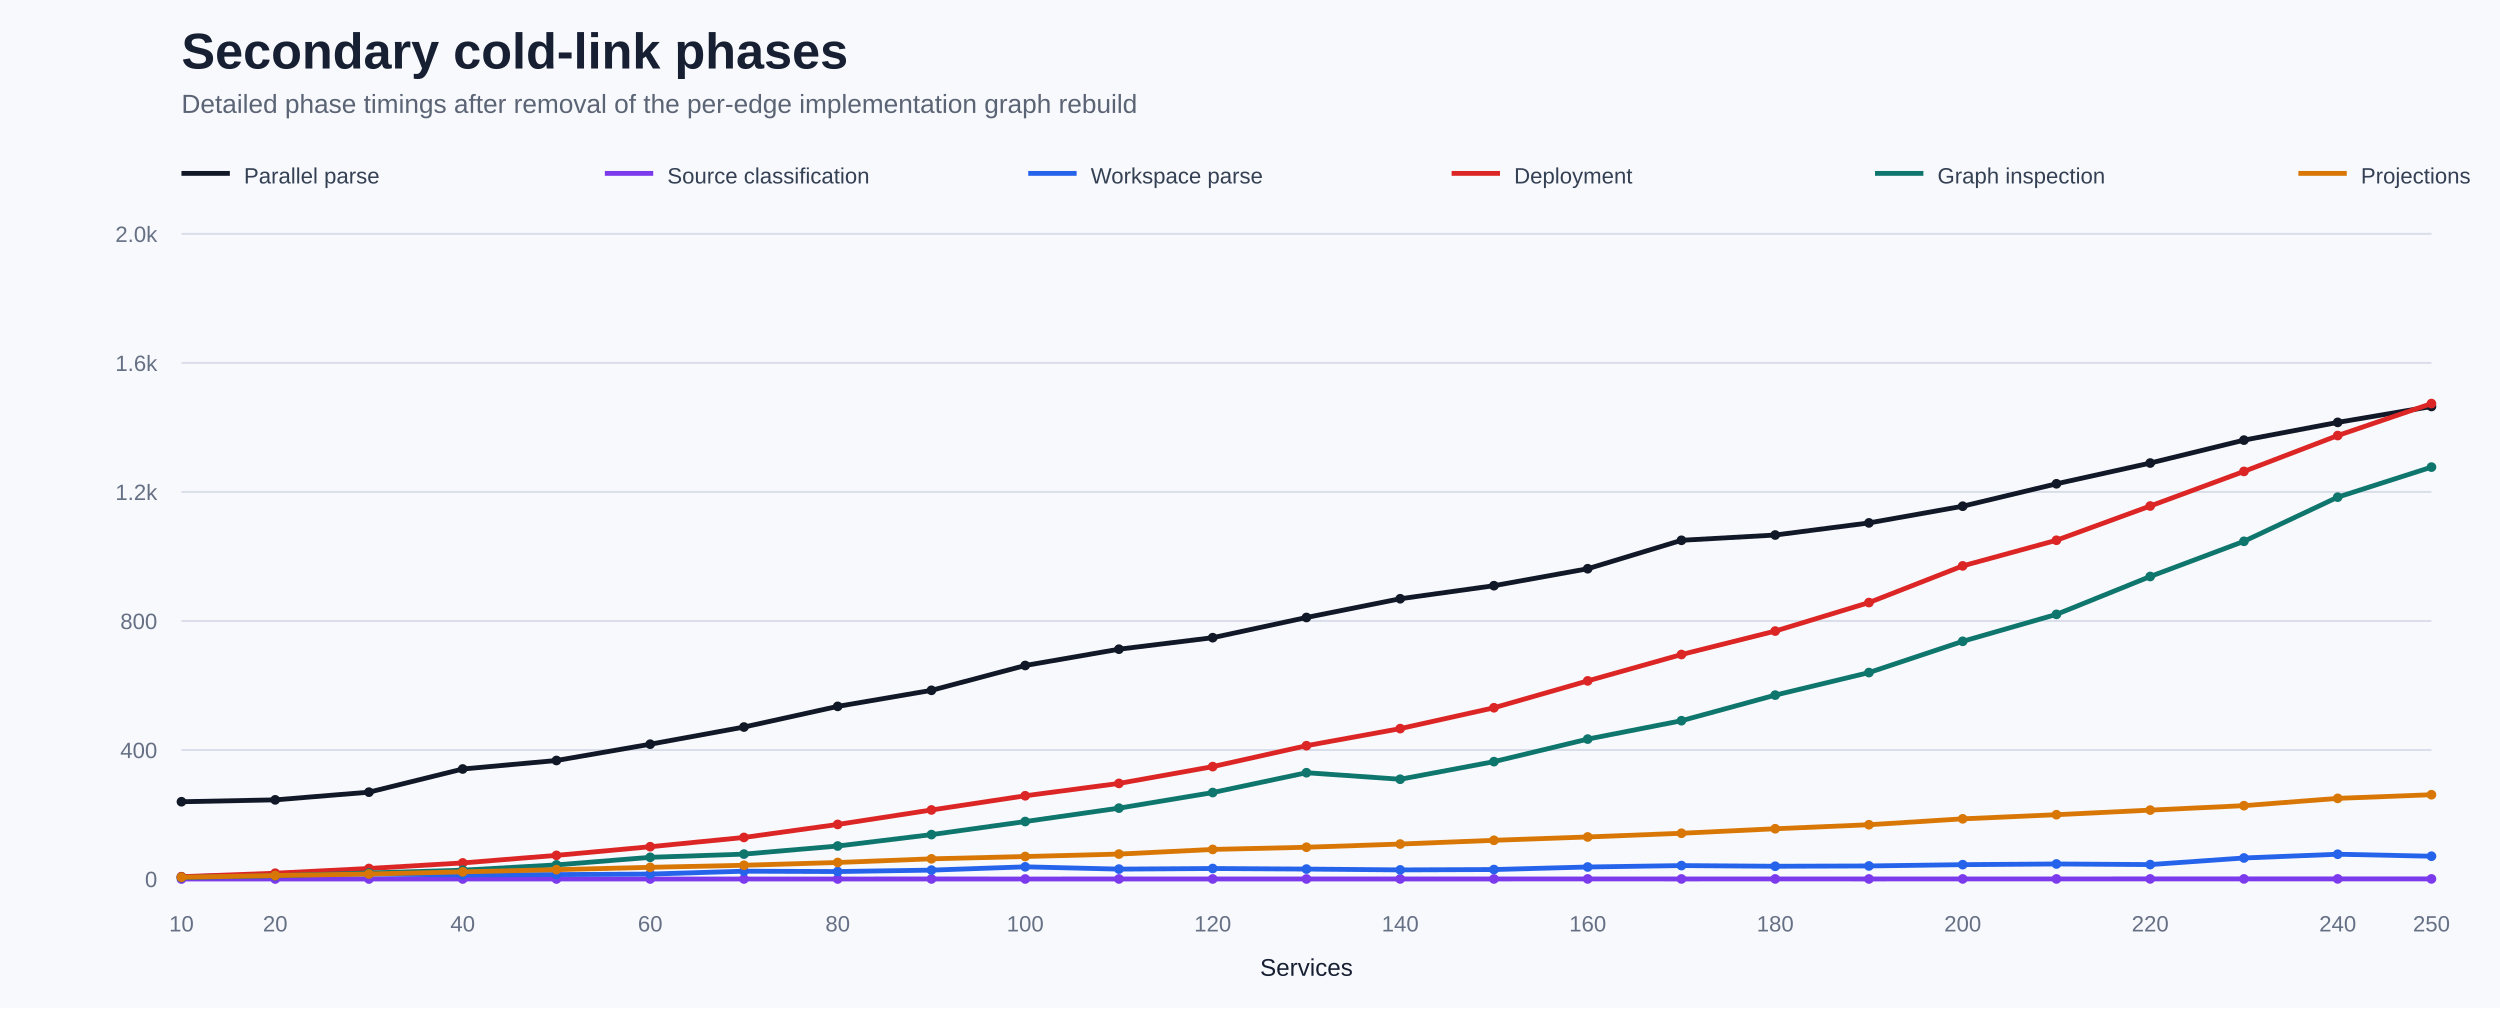
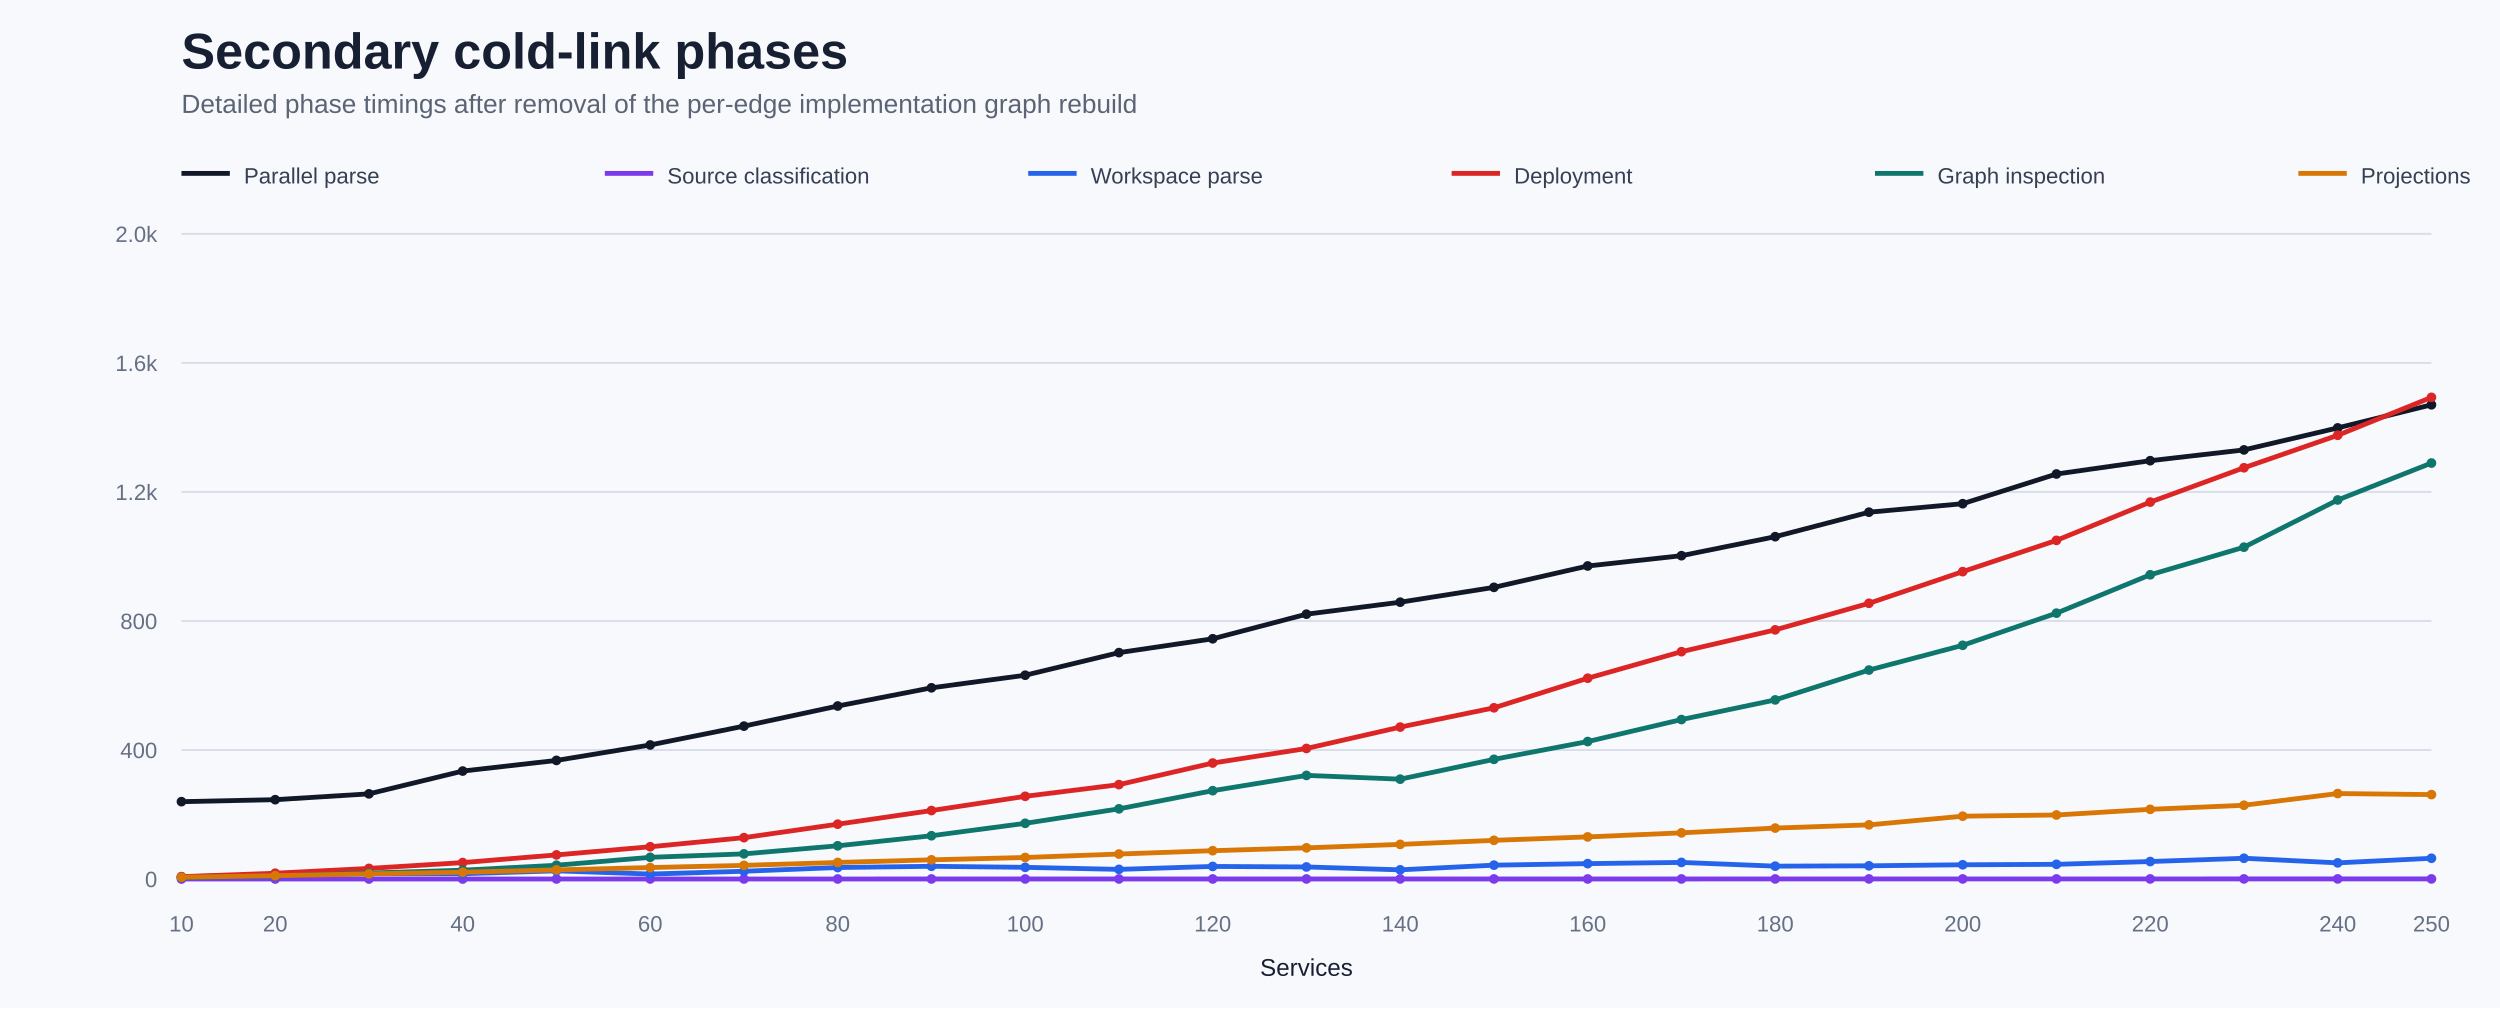
<svg xmlns="http://www.w3.org/2000/svg" width="1240" height="500" viewBox="0 0 1240 500" role="img" aria-labelledby="title description">
  <style>text{font-family:Arial,Helvetica,sans-serif;fill:#172033}.title{font-size:25px;font-weight:700}.subtitle{font-size:13px;fill:#5b6475}.legend{font-size:11px;fill:#344054}.tick{font-size:11px;fill:#667085}.grid{stroke:#d9deea;stroke-width:1}</style>
  <rect width="100%" height="100%" fill="#f8f9fc" />
  <text x="90" y="34" class="title">Secondary cold-link phases</text>
  <text x="90" y="56" class="subtitle">Detailed phase timings after removal of the per-edge implementation graph rebuild</text>
  <line x1="90" y1="436" x2="1206" y2="436" class="grid" />
  <text x="78" y="440" text-anchor="end" class="tick">0</text>
  <line x1="90" y1="372" x2="1206" y2="372" class="grid" />
  <text x="78" y="376" text-anchor="end" class="tick">400</text>
  <line x1="90" y1="308" x2="1206" y2="308" class="grid" />
  <text x="78" y="312" text-anchor="end" class="tick">800</text>
  <line x1="90" y1="244" x2="1206" y2="244" class="grid" />
  <text x="78" y="248" text-anchor="end" class="tick">1.2k</text>
  <line x1="90" y1="180" x2="1206" y2="180" class="grid" />
  <text x="78" y="184" text-anchor="end" class="tick">1.6k</text>
  <line x1="90" y1="116" x2="1206" y2="116" class="grid" />
  <text x="78" y="120" text-anchor="end" class="tick">2.0k</text>
-   <path d="M90.00,397.66 L136.50,396.73 L183.00,392.91 L229.50,381.42 L276.00,377.20 L322.50,369.12 L369.00,360.61 L415.50,350.36 L462.00,342.40 L508.50,330.08 L555.00,322.00 L601.50,316.29 L648.00,306.27 L694.50,296.98 L741.00,290.50 L787.50,282.09 L834.00,267.99 L880.50,265.37 L927.00,259.36 L973.50,251.08 L1020.00,239.96 L1066.50,229.67 L1113.00,218.30 L1159.50,209.50 L1206.00,201.61" fill="none" stroke="#111827" stroke-width="2.4" />
-   <circle cx="90.00" cy="397.66" r="2.4" fill="#111827" />
-   <circle cx="136.50" cy="396.73" r="2.4" fill="#111827" />
-   <circle cx="183.00" cy="392.91" r="2.4" fill="#111827" />
-   <circle cx="229.50" cy="381.42" r="2.4" fill="#111827" />
-   <circle cx="276.00" cy="377.20" r="2.4" fill="#111827" />
-   <circle cx="322.50" cy="369.12" r="2.4" fill="#111827" />
-   <circle cx="369.00" cy="360.61" r="2.4" fill="#111827" />
-   <circle cx="415.50" cy="350.36" r="2.4" fill="#111827" />
-   <circle cx="462.00" cy="342.40" r="2.4" fill="#111827" />
-   <circle cx="508.50" cy="330.08" r="2.4" fill="#111827" />
-   <circle cx="555.00" cy="322.00" r="2.4" fill="#111827" />
-   <circle cx="601.50" cy="316.29" r="2.4" fill="#111827" />
-   <circle cx="648.00" cy="306.27" r="2.4" fill="#111827" />
-   <circle cx="694.50" cy="296.98" r="2.4" fill="#111827" />
-   <circle cx="741.00" cy="290.50" r="2.4" fill="#111827" />
-   <circle cx="787.50" cy="282.09" r="2.4" fill="#111827" />
-   <circle cx="834.00" cy="267.99" r="2.4" fill="#111827" />
-   <circle cx="880.50" cy="265.37" r="2.4" fill="#111827" />
-   <circle cx="927.00" cy="259.36" r="2.4" fill="#111827" />
-   <circle cx="973.50" cy="251.08" r="2.4" fill="#111827" />
-   <circle cx="1020.00" cy="239.96" r="2.4" fill="#111827" />
-   <circle cx="1066.50" cy="229.67" r="2.4" fill="#111827" />
-   <circle cx="1113.00" cy="218.30" r="2.4" fill="#111827" />
-   <circle cx="1159.50" cy="209.50" r="2.4" fill="#111827" />
-   <circle cx="1206.00" cy="201.61" r="2.4" fill="#111827" />
+   <path d="M90.00,397.62 L136.50,396.64 L183.00,393.75 L229.50,382.44 L276.00,377.16 L322.50,369.50 L369.00,360.16 L415.50,350.18 L462.00,341.15 L508.50,334.91 L555.00,323.70 L601.50,316.83 L648.00,304.63 L694.50,298.68 L741.00,291.32 L787.50,280.72 L834.00,275.62 L880.50,266.19 L927.00,254.05 L973.50,249.83 L1020.00,235.10 L1066.50,228.50 L1113.00,223.15 L1159.50,212.24 L1206.00,200.77" fill="none" stroke="#111827" stroke-width="2.4" />
+   <circle cx="90.00" cy="397.62" r="2.4" fill="#111827" />
+   <circle cx="136.50" cy="396.64" r="2.4" fill="#111827" />
+   <circle cx="183.00" cy="393.75" r="2.4" fill="#111827" />
+   <circle cx="229.50" cy="382.44" r="2.4" fill="#111827" />
+   <circle cx="276.00" cy="377.16" r="2.4" fill="#111827" />
+   <circle cx="322.50" cy="369.50" r="2.4" fill="#111827" />
+   <circle cx="369.00" cy="360.16" r="2.4" fill="#111827" />
+   <circle cx="415.50" cy="350.18" r="2.4" fill="#111827" />
+   <circle cx="462.00" cy="341.15" r="2.4" fill="#111827" />
+   <circle cx="508.50" cy="334.91" r="2.4" fill="#111827" />
+   <circle cx="555.00" cy="323.70" r="2.4" fill="#111827" />
+   <circle cx="601.50" cy="316.83" r="2.4" fill="#111827" />
+   <circle cx="648.00" cy="304.63" r="2.4" fill="#111827" />
+   <circle cx="694.50" cy="298.68" r="2.4" fill="#111827" />
+   <circle cx="741.00" cy="291.32" r="2.4" fill="#111827" />
+   <circle cx="787.50" cy="280.72" r="2.4" fill="#111827" />
+   <circle cx="834.00" cy="275.62" r="2.4" fill="#111827" />
+   <circle cx="880.50" cy="266.19" r="2.4" fill="#111827" />
+   <circle cx="927.00" cy="254.05" r="2.4" fill="#111827" />
+   <circle cx="973.50" cy="249.83" r="2.4" fill="#111827" />
+   <circle cx="1020.00" cy="235.10" r="2.4" fill="#111827" />
+   <circle cx="1066.50" cy="228.50" r="2.4" fill="#111827" />
+   <circle cx="1113.00" cy="223.15" r="2.4" fill="#111827" />
+   <circle cx="1159.50" cy="212.24" r="2.4" fill="#111827" />
+   <circle cx="1206.00" cy="200.77" r="2.4" fill="#111827" />
  <line x1="90" y1="86" x2="114" y2="86" stroke="#111827" stroke-width="2.4" />
  <text x="121" y="91" class="legend">Parallel parse</text>
-   <path d="M90.00,435.99 L136.50,435.99 L183.00,435.99 L229.50,435.98 L276.00,435.98 L322.50,435.98 L369.00,435.98 L415.50,435.98 L462.00,435.97 L508.50,435.98 L555.00,435.97 L601.50,435.97 L648.00,435.97 L694.50,435.96 L741.00,435.96 L787.50,435.95 L834.00,435.96 L880.50,435.95 L927.00,435.96 L973.50,435.95 L1020.00,435.95 L1066.50,435.94 L1113.00,435.94 L1159.50,435.93 L1206.00,435.94" fill="none" stroke="#7c3aed" stroke-width="2.4" />
+   <path d="M90.00,435.99 L136.50,435.99 L183.00,435.99 L229.50,435.99 L276.00,435.98 L322.50,435.98 L369.00,435.98 L415.50,435.98 L462.00,435.97 L508.50,435.97 L555.00,435.97 L601.50,435.97 L648.00,435.96 L694.50,435.96 L741.00,435.96 L787.50,435.97 L834.00,435.96 L880.50,435.95 L927.00,435.95 L973.50,435.95 L1020.00,435.95 L1066.50,435.95 L1113.00,435.94 L1159.50,435.94 L1206.00,435.94" fill="none" stroke="#7c3aed" stroke-width="2.4" />
  <circle cx="90.00" cy="435.99" r="2.4" fill="#7c3aed" />
  <circle cx="136.50" cy="435.99" r="2.4" fill="#7c3aed" />
  <circle cx="183.00" cy="435.99" r="2.4" fill="#7c3aed" />
-   <circle cx="229.50" cy="435.98" r="2.4" fill="#7c3aed" />
+   <circle cx="229.50" cy="435.99" r="2.4" fill="#7c3aed" />
  <circle cx="276.00" cy="435.98" r="2.4" fill="#7c3aed" />
  <circle cx="322.50" cy="435.98" r="2.4" fill="#7c3aed" />
  <circle cx="369.00" cy="435.98" r="2.4" fill="#7c3aed" />
  <circle cx="415.50" cy="435.98" r="2.4" fill="#7c3aed" />
  <circle cx="462.00" cy="435.97" r="2.4" fill="#7c3aed" />
-   <circle cx="508.50" cy="435.98" r="2.4" fill="#7c3aed" />
+   <circle cx="508.50" cy="435.97" r="2.4" fill="#7c3aed" />
  <circle cx="555.00" cy="435.97" r="2.4" fill="#7c3aed" />
  <circle cx="601.50" cy="435.97" r="2.4" fill="#7c3aed" />
-   <circle cx="648.00" cy="435.97" r="2.4" fill="#7c3aed" />
+   <circle cx="648.00" cy="435.96" r="2.4" fill="#7c3aed" />
  <circle cx="694.50" cy="435.96" r="2.4" fill="#7c3aed" />
  <circle cx="741.00" cy="435.96" r="2.4" fill="#7c3aed" />
-   <circle cx="787.50" cy="435.95" r="2.4" fill="#7c3aed" />
+   <circle cx="787.50" cy="435.97" r="2.4" fill="#7c3aed" />
  <circle cx="834.00" cy="435.96" r="2.4" fill="#7c3aed" />
  <circle cx="880.50" cy="435.95" r="2.4" fill="#7c3aed" />
-   <circle cx="927.00" cy="435.96" r="2.4" fill="#7c3aed" />
+   <circle cx="927.00" cy="435.95" r="2.4" fill="#7c3aed" />
  <circle cx="973.50" cy="435.95" r="2.4" fill="#7c3aed" />
  <circle cx="1020.00" cy="435.95" r="2.4" fill="#7c3aed" />
-   <circle cx="1066.50" cy="435.94" r="2.4" fill="#7c3aed" />
+   <circle cx="1066.50" cy="435.95" r="2.4" fill="#7c3aed" />
  <circle cx="1113.00" cy="435.94" r="2.4" fill="#7c3aed" />
-   <circle cx="1159.50" cy="435.93" r="2.4" fill="#7c3aed" />
+   <circle cx="1159.50" cy="435.94" r="2.4" fill="#7c3aed" />
  <circle cx="1206.00" cy="435.94" r="2.4" fill="#7c3aed" />
  <line x1="300" y1="86" x2="324" y2="86" stroke="#7c3aed" stroke-width="2.4" />
  <text x="331" y="91" class="legend">Source classification</text>
-   <path d="M90.00,434.90 L136.50,433.81 L183.00,433.50 L229.50,433.97 L276.00,433.79 L322.50,433.54 L369.00,432.11 L415.50,432.29 L462.00,431.58 L508.50,429.95 L555.00,431.08 L601.50,430.78 L648.00,431.06 L694.50,431.47 L741.00,431.29 L787.50,430.03 L834.00,429.33 L880.50,429.66 L927.00,429.51 L973.50,428.87 L1020.00,428.53 L1066.50,428.83 L1113.00,425.56 L1159.50,423.70 L1206.00,424.69" fill="none" stroke="#2563eb" stroke-width="2.4" />
-   <circle cx="90.00" cy="434.90" r="2.4" fill="#2563eb" />
-   <circle cx="136.50" cy="433.81" r="2.4" fill="#2563eb" />
-   <circle cx="183.00" cy="433.50" r="2.4" fill="#2563eb" />
-   <circle cx="229.50" cy="433.97" r="2.4" fill="#2563eb" />
-   <circle cx="276.00" cy="433.79" r="2.4" fill="#2563eb" />
-   <circle cx="322.50" cy="433.54" r="2.4" fill="#2563eb" />
-   <circle cx="369.00" cy="432.11" r="2.4" fill="#2563eb" />
-   <circle cx="415.50" cy="432.29" r="2.4" fill="#2563eb" />
-   <circle cx="462.00" cy="431.58" r="2.4" fill="#2563eb" />
-   <circle cx="508.50" cy="429.95" r="2.4" fill="#2563eb" />
-   <circle cx="555.00" cy="431.08" r="2.4" fill="#2563eb" />
-   <circle cx="601.50" cy="430.78" r="2.4" fill="#2563eb" />
-   <circle cx="648.00" cy="431.06" r="2.4" fill="#2563eb" />
-   <circle cx="694.50" cy="431.47" r="2.4" fill="#2563eb" />
-   <circle cx="741.00" cy="431.29" r="2.4" fill="#2563eb" />
-   <circle cx="787.50" cy="430.03" r="2.4" fill="#2563eb" />
-   <circle cx="834.00" cy="429.33" r="2.4" fill="#2563eb" />
-   <circle cx="880.50" cy="429.66" r="2.4" fill="#2563eb" />
-   <circle cx="927.00" cy="429.51" r="2.4" fill="#2563eb" />
-   <circle cx="973.50" cy="428.87" r="2.4" fill="#2563eb" />
-   <circle cx="1020.00" cy="428.53" r="2.4" fill="#2563eb" />
-   <circle cx="1066.50" cy="428.83" r="2.4" fill="#2563eb" />
-   <circle cx="1113.00" cy="425.56" r="2.4" fill="#2563eb" />
-   <circle cx="1159.50" cy="423.70" r="2.4" fill="#2563eb" />
-   <circle cx="1206.00" cy="424.69" r="2.4" fill="#2563eb" />
+   <path d="M90.00,434.88 L136.50,433.77 L183.00,433.41 L229.50,433.36 L276.00,431.94 L322.50,433.53 L369.00,432.14 L415.50,430.29 L462.00,429.68 L508.50,430.20 L555.00,431.21 L601.50,429.75 L648.00,430.01 L694.50,431.44 L741.00,429.12 L787.50,428.36 L834.00,427.76 L880.50,429.61 L927.00,429.44 L973.50,428.93 L1020.00,428.71 L1066.50,427.32 L1113.00,425.70 L1159.50,427.98 L1206.00,425.70" fill="none" stroke="#2563eb" stroke-width="2.4" />
+   <circle cx="90.00" cy="434.88" r="2.4" fill="#2563eb" />
+   <circle cx="136.50" cy="433.77" r="2.4" fill="#2563eb" />
+   <circle cx="183.00" cy="433.41" r="2.4" fill="#2563eb" />
+   <circle cx="229.50" cy="433.36" r="2.4" fill="#2563eb" />
+   <circle cx="276.00" cy="431.94" r="2.4" fill="#2563eb" />
+   <circle cx="322.50" cy="433.53" r="2.4" fill="#2563eb" />
+   <circle cx="369.00" cy="432.14" r="2.4" fill="#2563eb" />
+   <circle cx="415.50" cy="430.29" r="2.4" fill="#2563eb" />
+   <circle cx="462.00" cy="429.68" r="2.4" fill="#2563eb" />
+   <circle cx="508.50" cy="430.20" r="2.4" fill="#2563eb" />
+   <circle cx="555.00" cy="431.21" r="2.4" fill="#2563eb" />
+   <circle cx="601.50" cy="429.75" r="2.4" fill="#2563eb" />
+   <circle cx="648.00" cy="430.01" r="2.4" fill="#2563eb" />
+   <circle cx="694.50" cy="431.44" r="2.4" fill="#2563eb" />
+   <circle cx="741.00" cy="429.12" r="2.4" fill="#2563eb" />
+   <circle cx="787.50" cy="428.36" r="2.4" fill="#2563eb" />
+   <circle cx="834.00" cy="427.76" r="2.4" fill="#2563eb" />
+   <circle cx="880.50" cy="429.61" r="2.4" fill="#2563eb" />
+   <circle cx="927.00" cy="429.44" r="2.4" fill="#2563eb" />
+   <circle cx="973.50" cy="428.93" r="2.4" fill="#2563eb" />
+   <circle cx="1020.00" cy="428.71" r="2.4" fill="#2563eb" />
+   <circle cx="1066.50" cy="427.32" r="2.4" fill="#2563eb" />
+   <circle cx="1113.00" cy="425.70" r="2.4" fill="#2563eb" />
+   <circle cx="1159.50" cy="427.98" r="2.4" fill="#2563eb" />
+   <circle cx="1206.00" cy="425.70" r="2.4" fill="#2563eb" />
  <line x1="510" y1="86" x2="534" y2="86" stroke="#2563eb" stroke-width="2.4" />
  <text x="541" y="91" class="legend">Workspace parse</text>
-   <path d="M90.00,434.84 L136.50,433.11 L183.00,430.76 L229.50,428.01 L276.00,424.26 L322.50,419.97 L369.00,415.37 L415.50,408.92 L462.00,401.74 L508.50,394.70 L555.00,388.57 L601.50,380.24 L648.00,369.86 L694.50,361.39 L741.00,351.05 L787.50,337.72 L834.00,324.64 L880.50,313.01 L927.00,298.87 L973.50,280.68 L1020.00,267.97 L1066.50,250.98 L1113.00,233.82 L1159.50,216.03 L1206.00,200.18" fill="none" stroke="#dc2626" stroke-width="2.4" />
-   <circle cx="90.00" cy="434.84" r="2.4" fill="#dc2626" />
-   <circle cx="136.50" cy="433.11" r="2.4" fill="#dc2626" />
-   <circle cx="183.00" cy="430.76" r="2.4" fill="#dc2626" />
-   <circle cx="229.50" cy="428.01" r="2.4" fill="#dc2626" />
-   <circle cx="276.00" cy="424.26" r="2.4" fill="#dc2626" />
-   <circle cx="322.50" cy="419.97" r="2.4" fill="#dc2626" />
-   <circle cx="369.00" cy="415.37" r="2.4" fill="#dc2626" />
-   <circle cx="415.50" cy="408.92" r="2.4" fill="#dc2626" />
-   <circle cx="462.00" cy="401.74" r="2.4" fill="#dc2626" />
-   <circle cx="508.50" cy="394.70" r="2.4" fill="#dc2626" />
-   <circle cx="555.00" cy="388.57" r="2.4" fill="#dc2626" />
-   <circle cx="601.50" cy="380.24" r="2.4" fill="#dc2626" />
-   <circle cx="648.00" cy="369.86" r="2.4" fill="#dc2626" />
-   <circle cx="694.50" cy="361.39" r="2.4" fill="#dc2626" />
-   <circle cx="741.00" cy="351.05" r="2.4" fill="#dc2626" />
-   <circle cx="787.50" cy="337.72" r="2.4" fill="#dc2626" />
-   <circle cx="834.00" cy="324.64" r="2.4" fill="#dc2626" />
-   <circle cx="880.50" cy="313.01" r="2.4" fill="#dc2626" />
-   <circle cx="927.00" cy="298.87" r="2.4" fill="#dc2626" />
-   <circle cx="973.50" cy="280.68" r="2.4" fill="#dc2626" />
-   <circle cx="1020.00" cy="267.97" r="2.4" fill="#dc2626" />
-   <circle cx="1066.50" cy="250.98" r="2.4" fill="#dc2626" />
-   <circle cx="1113.00" cy="233.82" r="2.4" fill="#dc2626" />
-   <circle cx="1159.50" cy="216.03" r="2.4" fill="#dc2626" />
-   <circle cx="1206.00" cy="200.18" r="2.4" fill="#dc2626" />
+   <path d="M90.00,434.83 L136.50,433.12 L183.00,430.72 L229.50,427.84 L276.00,424.03 L322.50,419.98 L369.00,415.47 L415.50,408.79 L462.00,402.03 L508.50,394.97 L555.00,389.17 L601.50,378.46 L648.00,371.24 L694.50,360.63 L741.00,351.07 L787.50,336.39 L834.00,323.22 L880.50,312.41 L927.00,299.23 L973.50,283.53 L1020.00,268.03 L1066.50,249.04 L1113.00,232.01 L1159.50,215.90 L1206.00,197.08" fill="none" stroke="#dc2626" stroke-width="2.4" />
+   <circle cx="90.00" cy="434.83" r="2.4" fill="#dc2626" />
+   <circle cx="136.50" cy="433.12" r="2.4" fill="#dc2626" />
+   <circle cx="183.00" cy="430.72" r="2.4" fill="#dc2626" />
+   <circle cx="229.50" cy="427.84" r="2.4" fill="#dc2626" />
+   <circle cx="276.00" cy="424.03" r="2.4" fill="#dc2626" />
+   <circle cx="322.50" cy="419.98" r="2.4" fill="#dc2626" />
+   <circle cx="369.00" cy="415.47" r="2.4" fill="#dc2626" />
+   <circle cx="415.50" cy="408.79" r="2.4" fill="#dc2626" />
+   <circle cx="462.00" cy="402.03" r="2.4" fill="#dc2626" />
+   <circle cx="508.50" cy="394.97" r="2.4" fill="#dc2626" />
+   <circle cx="555.00" cy="389.17" r="2.4" fill="#dc2626" />
+   <circle cx="601.50" cy="378.46" r="2.4" fill="#dc2626" />
+   <circle cx="648.00" cy="371.24" r="2.4" fill="#dc2626" />
+   <circle cx="694.50" cy="360.63" r="2.4" fill="#dc2626" />
+   <circle cx="741.00" cy="351.07" r="2.4" fill="#dc2626" />
+   <circle cx="787.50" cy="336.39" r="2.4" fill="#dc2626" />
+   <circle cx="834.00" cy="323.22" r="2.4" fill="#dc2626" />
+   <circle cx="880.50" cy="312.41" r="2.4" fill="#dc2626" />
+   <circle cx="927.00" cy="299.23" r="2.4" fill="#dc2626" />
+   <circle cx="973.50" cy="283.53" r="2.4" fill="#dc2626" />
+   <circle cx="1020.00" cy="268.03" r="2.4" fill="#dc2626" />
+   <circle cx="1066.50" cy="249.04" r="2.4" fill="#dc2626" />
+   <circle cx="1113.00" cy="232.01" r="2.4" fill="#dc2626" />
+   <circle cx="1159.50" cy="215.90" r="2.4" fill="#dc2626" />
+   <circle cx="1206.00" cy="197.08" r="2.4" fill="#dc2626" />
  <line x1="720" y1="86" x2="744" y2="86" stroke="#dc2626" stroke-width="2.4" />
  <text x="751" y="91" class="legend">Deployment</text>
-   <path d="M90.00,435.25 L136.50,434.38 L183.00,433.00 L229.50,431.61 L276.00,428.98 L322.50,425.23 L369.00,423.64 L415.50,419.62 L462.00,413.96 L508.50,407.48 L555.00,400.83 L601.50,393.10 L648.00,383.27 L694.50,386.51 L741.00,377.77 L787.50,366.59 L834.00,357.47 L880.50,344.78 L927.00,333.59 L973.50,318.09 L1020.00,304.73 L1066.50,285.94 L1113.00,268.49 L1159.50,246.59 L1206.00,231.69" fill="none" stroke="#0f766e" stroke-width="2.4" />
+   <path d="M90.00,435.25 L136.50,434.49 L183.00,433.03 L229.50,431.61 L276.00,429.15 L322.50,425.23 L369.00,423.52 L415.50,419.51 L462.00,414.52 L508.50,408.36 L555.00,401.18 L601.50,392.17 L648.00,384.61 L694.50,386.47 L741.00,376.63 L787.50,367.80 L834.00,356.90 L880.50,347.15 L927.00,332.34 L973.50,320.07 L1020.00,304.12 L1066.50,285.09 L1113.00,271.40 L1159.50,247.99 L1206.00,229.66" fill="none" stroke="#0f766e" stroke-width="2.4" />
  <circle cx="90.00" cy="435.25" r="2.4" fill="#0f766e" />
-   <circle cx="136.50" cy="434.38" r="2.4" fill="#0f766e" />
-   <circle cx="183.00" cy="433.00" r="2.4" fill="#0f766e" />
+   <circle cx="136.50" cy="434.49" r="2.4" fill="#0f766e" />
+   <circle cx="183.00" cy="433.03" r="2.4" fill="#0f766e" />
  <circle cx="229.50" cy="431.61" r="2.4" fill="#0f766e" />
-   <circle cx="276.00" cy="428.98" r="2.4" fill="#0f766e" />
+   <circle cx="276.00" cy="429.15" r="2.4" fill="#0f766e" />
  <circle cx="322.50" cy="425.23" r="2.4" fill="#0f766e" />
-   <circle cx="369.00" cy="423.64" r="2.4" fill="#0f766e" />
-   <circle cx="415.50" cy="419.62" r="2.4" fill="#0f766e" />
-   <circle cx="462.00" cy="413.96" r="2.4" fill="#0f766e" />
-   <circle cx="508.50" cy="407.48" r="2.4" fill="#0f766e" />
-   <circle cx="555.00" cy="400.83" r="2.4" fill="#0f766e" />
-   <circle cx="601.50" cy="393.10" r="2.4" fill="#0f766e" />
-   <circle cx="648.00" cy="383.27" r="2.4" fill="#0f766e" />
-   <circle cx="694.50" cy="386.51" r="2.4" fill="#0f766e" />
-   <circle cx="741.00" cy="377.77" r="2.4" fill="#0f766e" />
-   <circle cx="787.50" cy="366.59" r="2.4" fill="#0f766e" />
-   <circle cx="834.00" cy="357.47" r="2.4" fill="#0f766e" />
-   <circle cx="880.50" cy="344.78" r="2.4" fill="#0f766e" />
-   <circle cx="927.00" cy="333.59" r="2.4" fill="#0f766e" />
-   <circle cx="973.50" cy="318.09" r="2.4" fill="#0f766e" />
-   <circle cx="1020.00" cy="304.73" r="2.4" fill="#0f766e" />
-   <circle cx="1066.50" cy="285.94" r="2.4" fill="#0f766e" />
-   <circle cx="1113.00" cy="268.49" r="2.4" fill="#0f766e" />
-   <circle cx="1159.50" cy="246.59" r="2.4" fill="#0f766e" />
-   <circle cx="1206.00" cy="231.69" r="2.4" fill="#0f766e" />
+   <circle cx="369.00" cy="423.52" r="2.4" fill="#0f766e" />
+   <circle cx="415.50" cy="419.51" r="2.4" fill="#0f766e" />
+   <circle cx="462.00" cy="414.52" r="2.4" fill="#0f766e" />
+   <circle cx="508.50" cy="408.36" r="2.4" fill="#0f766e" />
+   <circle cx="555.00" cy="401.18" r="2.4" fill="#0f766e" />
+   <circle cx="601.50" cy="392.17" r="2.4" fill="#0f766e" />
+   <circle cx="648.00" cy="384.61" r="2.4" fill="#0f766e" />
+   <circle cx="694.50" cy="386.47" r="2.4" fill="#0f766e" />
+   <circle cx="741.00" cy="376.63" r="2.4" fill="#0f766e" />
+   <circle cx="787.50" cy="367.80" r="2.4" fill="#0f766e" />
+   <circle cx="834.00" cy="356.90" r="2.4" fill="#0f766e" />
+   <circle cx="880.50" cy="347.15" r="2.4" fill="#0f766e" />
+   <circle cx="927.00" cy="332.34" r="2.4" fill="#0f766e" />
+   <circle cx="973.50" cy="320.07" r="2.4" fill="#0f766e" />
+   <circle cx="1020.00" cy="304.12" r="2.4" fill="#0f766e" />
+   <circle cx="1066.50" cy="285.09" r="2.4" fill="#0f766e" />
+   <circle cx="1113.00" cy="271.40" r="2.4" fill="#0f766e" />
+   <circle cx="1159.50" cy="247.99" r="2.4" fill="#0f766e" />
+   <circle cx="1206.00" cy="229.66" r="2.4" fill="#0f766e" />
  <line x1="930" y1="86" x2="954" y2="86" stroke="#0f766e" stroke-width="2.4" />
  <text x="961" y="91" class="legend">Graph inspection</text>
-   <path d="M90.00,435.12 L136.50,434.26 L183.00,433.51 L229.50,432.44 L276.00,431.34 L322.50,430.19 L369.00,429.17 L415.50,427.79 L462.00,425.98 L508.50,424.83 L555.00,423.62 L601.50,421.32 L648.00,420.23 L694.50,418.65 L741.00,416.79 L787.50,415.13 L834.00,413.30 L880.50,411.06 L927.00,409.07 L973.50,406.14 L1020.00,404.09 L1066.50,401.82 L1113.00,399.61 L1159.50,395.99 L1206.00,394.18" fill="none" stroke="#d97706" stroke-width="2.4" />
-   <circle cx="90.00" cy="435.12" r="2.4" fill="#d97706" />
-   <circle cx="136.50" cy="434.26" r="2.4" fill="#d97706" />
-   <circle cx="183.00" cy="433.51" r="2.4" fill="#d97706" />
-   <circle cx="229.50" cy="432.44" r="2.4" fill="#d97706" />
-   <circle cx="276.00" cy="431.34" r="2.4" fill="#d97706" />
-   <circle cx="322.50" cy="430.19" r="2.4" fill="#d97706" />
-   <circle cx="369.00" cy="429.17" r="2.4" fill="#d97706" />
-   <circle cx="415.50" cy="427.79" r="2.4" fill="#d97706" />
-   <circle cx="462.00" cy="425.98" r="2.4" fill="#d97706" />
-   <circle cx="508.50" cy="424.83" r="2.4" fill="#d97706" />
-   <circle cx="555.00" cy="423.62" r="2.4" fill="#d97706" />
-   <circle cx="601.50" cy="421.32" r="2.4" fill="#d97706" />
-   <circle cx="648.00" cy="420.23" r="2.4" fill="#d97706" />
-   <circle cx="694.50" cy="418.65" r="2.4" fill="#d97706" />
-   <circle cx="741.00" cy="416.79" r="2.4" fill="#d97706" />
-   <circle cx="787.50" cy="415.13" r="2.4" fill="#d97706" />
-   <circle cx="834.00" cy="413.30" r="2.4" fill="#d97706" />
-   <circle cx="880.50" cy="411.06" r="2.4" fill="#d97706" />
-   <circle cx="927.00" cy="409.07" r="2.4" fill="#d97706" />
-   <circle cx="973.50" cy="406.14" r="2.4" fill="#d97706" />
-   <circle cx="1020.00" cy="404.09" r="2.4" fill="#d97706" />
-   <circle cx="1066.50" cy="401.82" r="2.4" fill="#d97706" />
-   <circle cx="1113.00" cy="399.61" r="2.4" fill="#d97706" />
-   <circle cx="1159.50" cy="395.99" r="2.4" fill="#d97706" />
-   <circle cx="1206.00" cy="394.18" r="2.4" fill="#d97706" />
+   <path d="M90.00,435.11 L136.50,434.34 L183.00,433.44 L229.50,432.63 L276.00,431.46 L322.50,430.31 L369.00,429.22 L415.50,427.77 L462.00,426.47 L508.50,425.31 L555.00,423.60 L601.50,421.94 L648.00,420.53 L694.50,418.82 L741.00,416.80 L787.50,415.10 L834.00,413.09 L880.50,410.72 L927.00,409.13 L973.50,404.83 L1020.00,404.23 L1066.50,401.43 L1113.00,399.40 L1159.50,393.60 L1206.00,394.12" fill="none" stroke="#d97706" stroke-width="2.4" />
+   <circle cx="90.00" cy="435.11" r="2.4" fill="#d97706" />
+   <circle cx="136.50" cy="434.34" r="2.4" fill="#d97706" />
+   <circle cx="183.00" cy="433.44" r="2.4" fill="#d97706" />
+   <circle cx="229.50" cy="432.63" r="2.4" fill="#d97706" />
+   <circle cx="276.00" cy="431.46" r="2.4" fill="#d97706" />
+   <circle cx="322.50" cy="430.31" r="2.4" fill="#d97706" />
+   <circle cx="369.00" cy="429.22" r="2.4" fill="#d97706" />
+   <circle cx="415.50" cy="427.77" r="2.4" fill="#d97706" />
+   <circle cx="462.00" cy="426.47" r="2.4" fill="#d97706" />
+   <circle cx="508.50" cy="425.31" r="2.4" fill="#d97706" />
+   <circle cx="555.00" cy="423.60" r="2.4" fill="#d97706" />
+   <circle cx="601.50" cy="421.94" r="2.4" fill="#d97706" />
+   <circle cx="648.00" cy="420.53" r="2.4" fill="#d97706" />
+   <circle cx="694.50" cy="418.82" r="2.4" fill="#d97706" />
+   <circle cx="741.00" cy="416.80" r="2.4" fill="#d97706" />
+   <circle cx="787.50" cy="415.10" r="2.4" fill="#d97706" />
+   <circle cx="834.00" cy="413.09" r="2.4" fill="#d97706" />
+   <circle cx="880.50" cy="410.72" r="2.4" fill="#d97706" />
+   <circle cx="927.00" cy="409.13" r="2.4" fill="#d97706" />
+   <circle cx="973.50" cy="404.83" r="2.4" fill="#d97706" />
+   <circle cx="1020.00" cy="404.23" r="2.4" fill="#d97706" />
+   <circle cx="1066.50" cy="401.43" r="2.4" fill="#d97706" />
+   <circle cx="1113.00" cy="399.40" r="2.4" fill="#d97706" />
+   <circle cx="1159.50" cy="393.60" r="2.4" fill="#d97706" />
+   <circle cx="1206.00" cy="394.12" r="2.4" fill="#d97706" />
  <line x1="1140" y1="86" x2="1164" y2="86" stroke="#d97706" stroke-width="2.4" />
  <text x="1171" y="91" class="legend">Projections</text>
  <text x="90" y="462" text-anchor="middle" class="tick">10</text>
  <text x="136.5" y="462" text-anchor="middle" class="tick">20</text>
  <text x="229.5" y="462" text-anchor="middle" class="tick">40</text>
  <text x="322.5" y="462" text-anchor="middle" class="tick">60</text>
  <text x="415.5" y="462" text-anchor="middle" class="tick">80</text>
  <text x="508.5" y="462" text-anchor="middle" class="tick">100</text>
  <text x="601.5" y="462" text-anchor="middle" class="tick">120</text>
  <text x="694.5" y="462" text-anchor="middle" class="tick">140</text>
  <text x="787.5" y="462" text-anchor="middle" class="tick">160</text>
  <text x="880.5" y="462" text-anchor="middle" class="tick">180</text>
  <text x="973.5" y="462" text-anchor="middle" class="tick">200</text>
  <text x="1066.5" y="462" text-anchor="middle" class="tick">220</text>
  <text x="1159.5" y="462" text-anchor="middle" class="tick">240</text>
  <text x="1206" y="462" text-anchor="middle" class="tick">250</text>
  <text x="648" y="484" text-anchor="middle">Services</text>
</svg>
